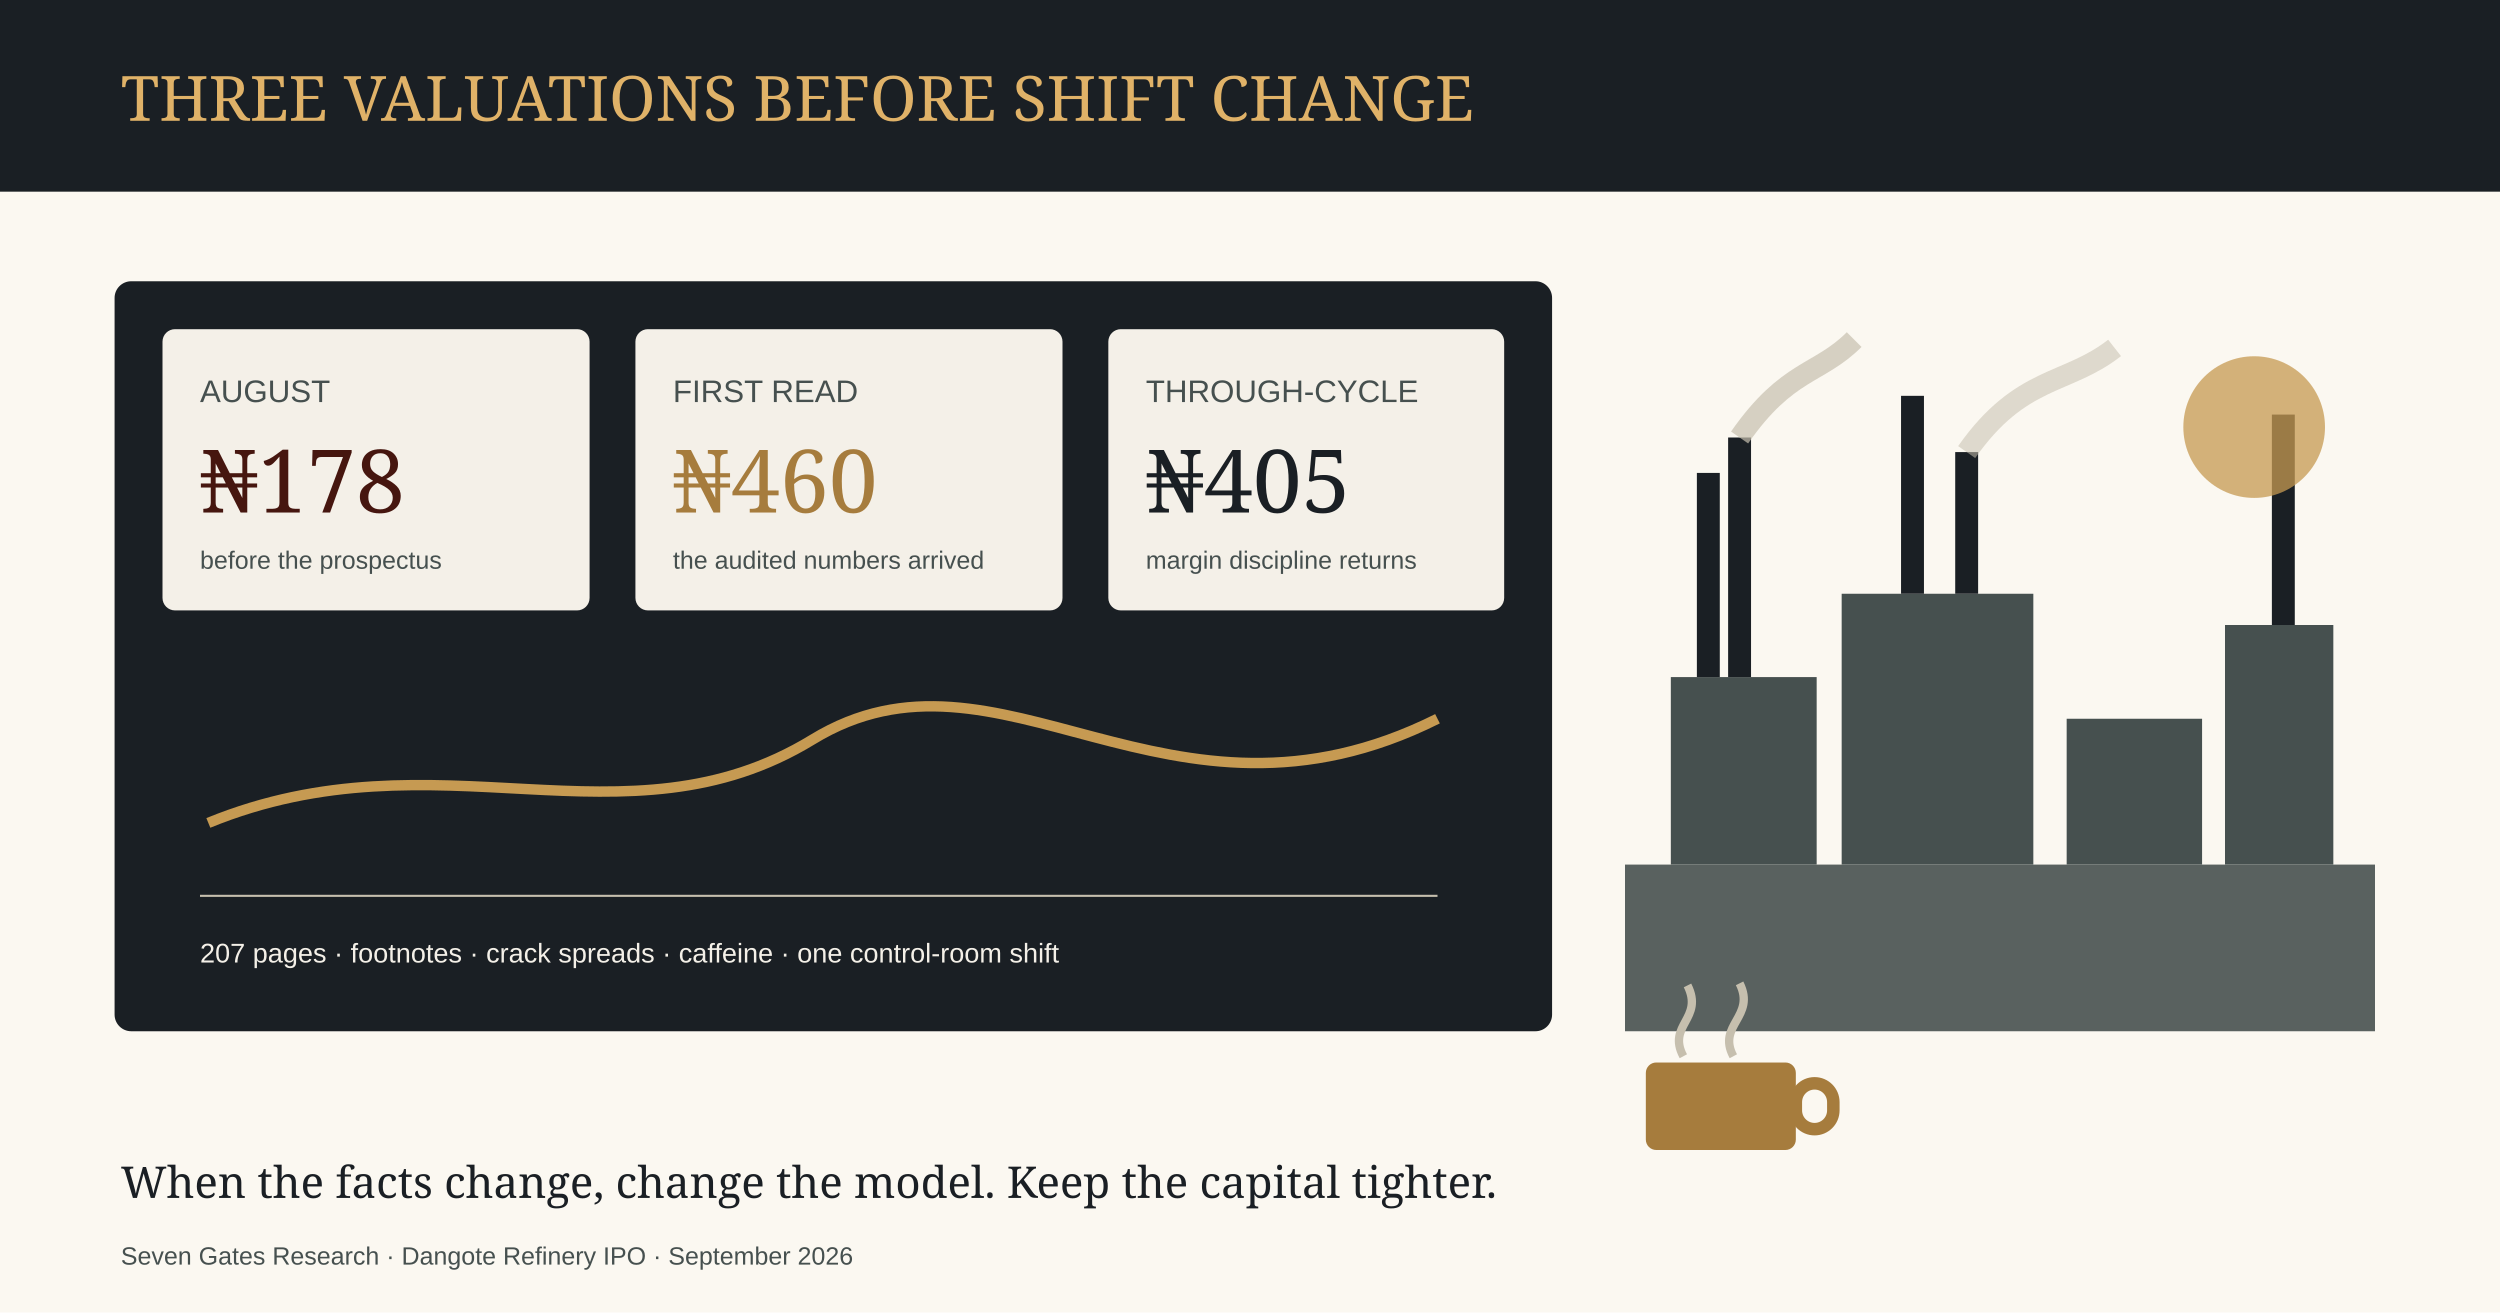
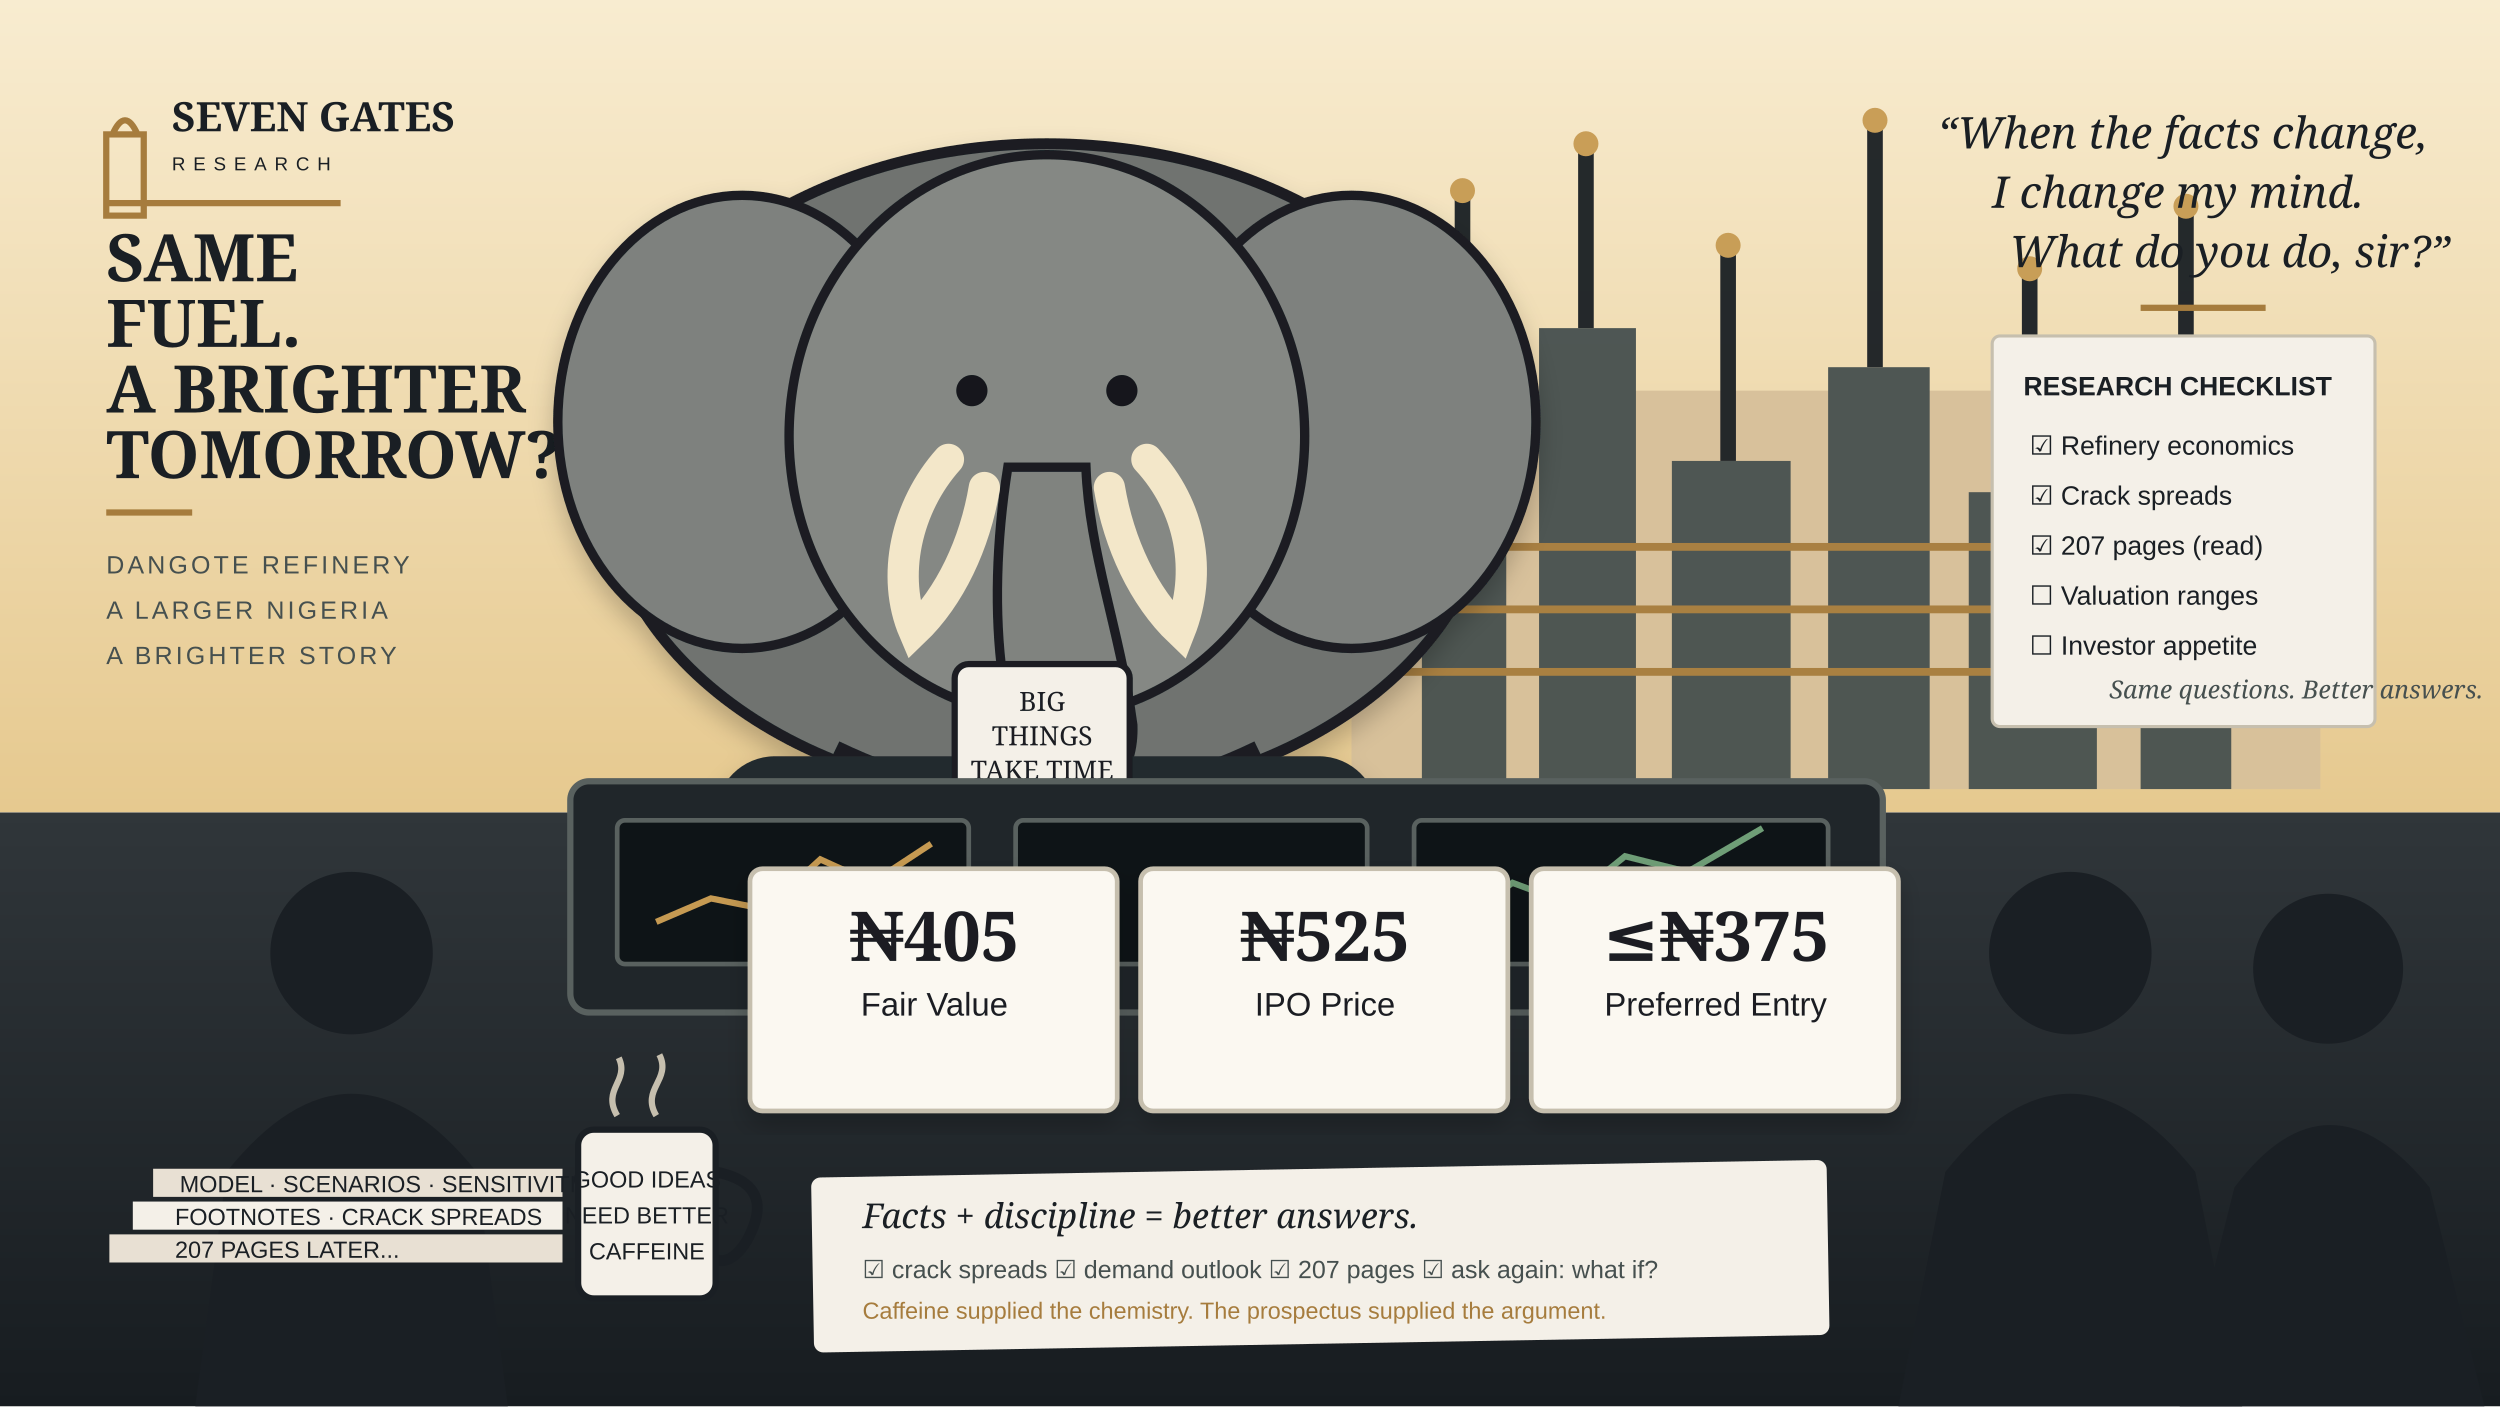
- <svg xmlns="http://www.w3.org/2000/svg" viewBox="0 0 1200 630" role="img" aria-labelledby="title desc">
-   <rect width="1200" height="630" fill="#FBF8F1" />
-   <rect x="0" y="0" width="1200" height="92" fill="#1A1F24" />
-   <text x="58" y="58" font-family="Georgia,serif" font-size="30" fill="#E0B268">THREE VALUATIONS BEFORE SHIFT CHANGE</text>
-   <rect x="55" y="135" width="690" height="360" rx="8" fill="#1A1F24" />
-   <rect x="78" y="158" width="205" height="135" rx="6" fill="#F4F0E8" />
-   <text x="96" y="193" font-family="Arial,sans-serif" font-size="15" fill="#46504F">AUGUST</text>
-   <text x="96" y="246" font-family="Georgia,serif" font-size="42" fill="#46160F">₦178</text>
-   <text x="96" y="273" font-family="Arial,sans-serif" font-size="12" fill="#46504F">before the prospectus</text>
-   <rect x="305" y="158" width="205" height="135" rx="6" fill="#F4F0E8" />
-   <text x="323" y="193" font-family="Arial,sans-serif" font-size="15" fill="#46504F">FIRST READ</text>
-   <text x="323" y="246" font-family="Georgia,serif" font-size="42" fill="#A67C3D">₦460</text>
-   <text x="323" y="273" font-family="Arial,sans-serif" font-size="12" fill="#46504F">the audited numbers arrived</text>
-   <rect x="532" y="158" width="190" height="135" rx="6" fill="#F4F0E8" />
-   <text x="550" y="193" font-family="Arial,sans-serif" font-size="15" fill="#46504F">THROUGH-CYCLE</text>
-   <text x="550" y="246" font-family="Georgia,serif" font-size="42" fill="#1A1F24">₦405</text>
-   <text x="550" y="273" font-family="Arial,sans-serif" font-size="12" fill="#46504F">margin discipline returns</text>
-   <path d="M100 395 C210 350, 300 410, 390 355 S560 410, 690 345" fill="none" stroke="#C69A52" stroke-width="5" />
-   <line x1="96" y1="430" x2="690" y2="430" stroke="#C6BFAE" stroke-width="1" />
-   <text x="96" y="462" font-family="Arial,sans-serif" font-size="13" fill="#F4F0E8">207 pages · footnotes · crack spreads · caffeine · one control-room shift</text>
-   <g transform="translate(780,145)">
-     <rect x="0" y="270" width="360" height="80" fill="#59615f" />
-     <rect x="22" y="180" width="70" height="90" fill="#46504F" />
-     <rect x="104" y="140" width="92" height="130" fill="#46504F" />
-     <rect x="212" y="200" width="65" height="70" fill="#46504F" />
-     <rect x="288" y="155" width="52" height="115" fill="#46504F" />
-     <path d="M40 180 L40 82 M55 180 L55 65 M138 140 L138 45 M164 140 L164 72 M316 155 L316 54" stroke="#1A1F24" stroke-width="11" />
-     <path d="M55 65 C78 32, 93 35, 110 18" fill="none" stroke="#C6BFAE" stroke-width="10" opacity=".7" />
-     <path d="M164 72 C190 35, 212 40, 235 22" fill="none" stroke="#C6BFAE" stroke-width="10" opacity=".55" />
-     <circle cx="302" cy="60" r="34" fill="#C69A52" opacity=".75" />
+ <svg xmlns="http://www.w3.org/2000/svg" viewBox="0 0 1600 900" role="img" aria-labelledby="title desc">
+   <defs>
+     <linearGradient id="sky" x1="0" y1="0" x2="0" y2="1">
+       <stop offset="0" stop-color="#f8ecd0" />
+       <stop offset="1" stop-color="#e6c98f" />
+     </linearGradient>
+     <linearGradient id="desk" x1="0" y1="0" x2="0" y2="1">
+       <stop offset="0" stop-color="#30363a" />
+       <stop offset="1" stop-color="#171c20" />
+     </linearGradient>
+     <filter id="shadow">
+       <feDropShadow dx="0" dy="8" stdDeviation="8" flood-color="#000" flood-opacity=".22" />
+     </filter>
+   </defs>
+   <rect width="1600" height="900" fill="#FBF8F1" />
+   <rect x="0" y="0" width="1600" height="520" fill="url(#sky)" />
+   <g opacity=".95">
+     <rect x="865" y="250" width="620" height="255" fill="#d7c09a" />
+     <g fill="#46504F">
+       <rect x="910" y="260" width="54" height="245" />
+       <rect x="985" y="210" width="62" height="295" />
+       <rect x="1070" y="295" width="76" height="210" />
+       <rect x="1170" y="235" width="65" height="270" />
+       <rect x="1260" y="315" width="82" height="190" />
+       <rect x="1370" y="270" width="58" height="235" />
+     </g>
+     <g stroke="#1A1F24" stroke-width="10">
+       <path d="M936 260V120M1015 210V90M1106 295V155M1200 235V75M1299 315V170M1399 270V130" />
+     </g>
+     <g stroke="#A67C3D" stroke-width="5">
+       <path d="M880 430H1490" />
+       <path d="M900 390H1465" />
+       <path d="M940 350H1430" />
+     </g>
+     <g fill="#C69A52">
+       <circle cx="936" cy="122" r="8" />
+       <circle cx="1015" cy="92" r="8" />
+       <circle cx="1106" cy="157" r="8" />
+       <circle cx="1200" cy="77" r="8" />
+       <circle cx="1299" cy="172" r="8" />
+       <circle cx="1399" cy="132" r="8" />
+     </g>
  </g>
-   <g transform="translate(790,510)">
-     <rect x="0" y="0" width="72" height="42" rx="5" fill="#A67C3D" />
-     <rect x="72" y="10" width="18" height="22" rx="9" fill="none" stroke="#A67C3D" stroke-width="6" />
-     <path d="M18 -3 C10 -18, 28 -21, 20 -37 M42 -3 C34 -18, 53 -22, 45 -38" fill="none" stroke="#C6BFAE" stroke-width="4" />
+   <g transform="translate(68,58)">
+     <path d="M0 28 h24 v52 h-24 z M4 28 q8-18 16 0" fill="none" stroke="#A67C3D" stroke-width="4" />
+     <text x="42" y="26" font-family="Georgia,serif" font-size="26" font-weight="700" fill="#1A1F24">SEVEN GATES</text>
+     <text x="42" y="51" font-family="Arial,sans-serif" font-size="12" letter-spacing="5" fill="#1A1F24">RESEARCH</text>
+     <line x1="0" y1="72" x2="150" y2="72" stroke="#A67C3D" stroke-width="4" />
+     <text x="0" y="122" font-family="Georgia,serif" font-size="42" font-weight="700" fill="#1A1F24">SAME</text>
+     <text x="0" y="164" font-family="Georgia,serif" font-size="42" font-weight="700" fill="#1A1F24">FUEL.</text>
+     <text x="0" y="206" font-family="Georgia,serif" font-size="42" font-weight="700" fill="#1A1F24">A BRIGHTER</text>
+     <text x="0" y="248" font-family="Georgia,serif" font-size="42" font-weight="700" fill="#1A1F24">TOMORROW?</text>
+     <line x1="0" y1="270" x2="55" y2="270" stroke="#A67C3D" stroke-width="4" />
+     <text x="0" y="309" font-family="Arial,sans-serif" font-size="16" letter-spacing="2" fill="#46504F">DANGOTE REFINERY</text>
+     <text x="0" y="338" font-family="Arial,sans-serif" font-size="16" letter-spacing="2" fill="#46504F">A LARGER NIGERIA</text>
+     <text x="0" y="367" font-family="Arial,sans-serif" font-size="16" letter-spacing="2" fill="#46504F">A BRIGHTER STORY</text>
  </g>
-   <text x="58" y="575" font-family="Georgia,serif" font-size="21" fill="#1A1F24">When the facts change, change the model. Keep the capital tighter.</text>
-   <text x="58" y="607" font-family="Arial,sans-serif" font-size="12" fill="#46504F">Seven Gates Research · Dangote Refinery IPO · September 2026</text>
+   <g transform="translate(330,74)" filter="url(#shadow)">
+     <ellipse cx="340" cy="228" rx="285" ry="210" fill="#6F7370" stroke="#1A1F24" stroke-width="7" />
+     <ellipse cx="145" cy="196" rx="118" ry="145" fill="#7E817E" stroke="#1A1F24" stroke-width="6" />
+     <ellipse cx="535" cy="196" rx="118" ry="145" fill="#7E817E" stroke="#1A1F24" stroke-width="6" />
+     <ellipse cx="340" cy="205" rx="165" ry="180" fill="#858884" stroke="#1A1F24" stroke-width="6" />
+     <circle cx="292" cy="176" r="10" fill="#14191d" />
+     <circle cx="388" cy="176" r="10" fill="#14191d" />
+     <path d="M315 225 C300 320 310 410 348 455 C380 440 396 420 395 390 C387 330 367 280 365 225Z" fill="#80837f" stroke="#1A1F24" stroke-width="6" />
+     <path d="M277 220 C250 250 240 295 255 330 C278 308 294 274 300 238" fill="none" stroke="#F3E7C9" stroke-width="20" stroke-linecap="round" />
+     <path d="M404 220 C432 250 440 292 425 330 C402 308 386 274 380 238" fill="none" stroke="#F3E7C9" stroke-width="20" stroke-linecap="round" />
+     <path d="M205 405 Q340 470 475 405" fill="none" stroke="#1A1F24" stroke-width="10" />
+     <rect x="128" y="410" width="424" height="92" rx="38" fill="#242A2E" />
+     <rect x="281" y="351" width="112" height="82" rx="9" fill="#F4F0E8" stroke="#1A1F24" stroke-width="4" />
+     <text x="337" y="381" text-anchor="middle" font-family="Georgia,serif" font-size="17" fill="#1A1F24">BIG</text>
+     <text x="337" y="403" text-anchor="middle" font-family="Georgia,serif" font-size="17" fill="#1A1F24">THINGS</text>
+     <text x="337" y="425" text-anchor="middle" font-family="Georgia,serif" font-size="17" fill="#1A1F24">TAKE TIME</text>
+   </g>
+   <g transform="translate(1240,55)">
+     <text x="0" y="40" font-family="Georgia,serif" font-style="italic" font-size="28" fill="#1A1F24">“When the facts change,</text>
+     <text x="35" y="78" font-family="Georgia,serif" font-style="italic" font-size="28" fill="#1A1F24">I change my mind.</text>
+     <text x="46" y="116" font-family="Georgia,serif" font-style="italic" font-size="28" fill="#1A1F24">What do you do, sir?”</text>
+     <line x1="130" y1="142" x2="210" y2="142" stroke="#A67C3D" stroke-width="4" />
+   </g>
+   <g transform="translate(1275,215)">
+     <rect width="245" height="250" rx="5" fill="#F4F0E8" stroke="#C6BFAE" stroke-width="2" />
+     <text x="20" y="38" font-family="Arial,sans-serif" font-size="17" font-weight="700" fill="#1A1F24">RESEARCH CHECKLIST</text>
+     <g font-family="Arial,sans-serif" font-size="17" fill="#1A1F24">
+       <text x="24" y="76">☑ Refinery economics</text>
+       <text x="24" y="108">☑ Crack spreads</text>
+       <text x="24" y="140">☑ 207 pages (read)</text>
+       <text x="24" y="172">☐ Valuation ranges</text>
+       <text x="24" y="204">☐ Investor appetite</text>
+     </g>
+     <text x="75" y="232" font-family="Georgia,serif" font-style="italic" font-size="16" fill="#46504F">Same questions. Better answers.</text>
+   </g>
+   <rect y="520" width="1600" height="380" fill="url(#desk)" />
+   <rect x="365" y="500" width="840" height="148" rx="12" fill="#20262a" stroke="#59615F" stroke-width="4" />
+   <g fill="#0E1417" stroke="#59615F" stroke-width="3">
+     <rect x="395" y="525" width="225" height="92" rx="5" />
+     <rect x="650" y="525" width="225" height="92" rx="5" />
+     <rect x="905" y="525" width="265" height="92" rx="5" />
+   </g>
+   <polyline points="420,590 455,575 490,582 525,550 558,565 596,540" fill="none" stroke="#C69A52" stroke-width="4" />
+   <polyline points="930,592 968,565 1003,578 1040,548 1080,558 1128,530" fill="none" stroke="#6F9E77" stroke-width="4" />
+   <g filter="url(#shadow)">
+     <rect x="480" y="556" width="235" height="155" rx="8" fill="#FBF8F1" stroke="#C6BFAE" stroke-width="3" />
+     <rect x="730" y="556" width="235" height="155" rx="8" fill="#FBF8F1" stroke="#C6BFAE" stroke-width="3" />
+     <rect x="980" y="556" width="235" height="155" rx="8" fill="#FBF8F1" stroke="#C6BFAE" stroke-width="3" />
+     <text x="598" y="615" text-anchor="middle" font-family="Georgia,serif" font-size="44" font-weight="700" fill="#1A1F24">₦405</text>
+     <text x="598" y="650" text-anchor="middle" font-family="Arial,sans-serif" font-size="21" fill="#1A1F24">Fair Value</text>
+     <text x="848" y="615" text-anchor="middle" font-family="Georgia,serif" font-size="44" font-weight="700" fill="#1A1F24">₦525</text>
+     <text x="848" y="650" text-anchor="middle" font-family="Arial,sans-serif" font-size="21" fill="#1A1F24">IPO Price</text>
+     <text x="1098" y="615" text-anchor="middle" font-family="Georgia,serif" font-size="44" font-weight="700" fill="#1A1F24">≤₦375</text>
+     <text x="1098" y="650" text-anchor="middle" font-family="Arial,sans-serif" font-size="21" fill="#1A1F24">Preferred Entry</text>
+   </g>
+   <g fill="#1A1F24">
+     <circle cx="225" cy="610" r="52" />
+     <path d="M145 750 Q225 650 305 750 L325 900 H125Z" />
+     <circle cx="1325" cy="610" r="52" />
+     <path d="M1245 750 Q1325 650 1405 750 L1435 900 H1215Z" />
+     <circle cx="1490" cy="620" r="48" />
+     <path d="M1430 760 Q1490 680 1555 760 L1590 900 H1395Z" />
+   </g>
+   <g transform="translate(70,705)">
+     <rect x="0" y="85" width="290" height="18" fill="#E8E0D3" />
+     <rect x="15" y="64" width="275" height="18" fill="#F4F0E8" />
+     <rect x="28" y="43" width="262" height="18" fill="#E8E0D3" />
+     <text x="45" y="58" font-family="Arial,sans-serif" font-size="15" fill="#1A1F24">MODEL · SCENARIOS · SENSITIVITIES</text>
+     <text x="42" y="79" font-family="Arial,sans-serif" font-size="15" fill="#1A1F24">FOOTNOTES · CRACK SPREADS</text>
+     <text x="42" y="100" font-family="Arial,sans-serif" font-size="15" fill="#1A1F24">207 PAGES LATER...</text>
+     <rect x="300" y="18" width="88" height="108" rx="10" fill="#F4F0E8" stroke="#1A1F24" stroke-width="4" />
+     <path d="M388 45 q40 8 20 44 q-10 16-20 12" fill="none" stroke="#1A1F24" stroke-width="7" />
+     <text x="344" y="55" text-anchor="middle" font-family="Arial,sans-serif" font-size="15" fill="#1A1F24">GOOD IDEAS</text>
+     <text x="344" y="78" text-anchor="middle" font-family="Arial,sans-serif" font-size="15" fill="#1A1F24">NEED BETTER</text>
+     <text x="344" y="101" text-anchor="middle" font-family="Arial,sans-serif" font-size="15" fill="#1A1F24">CAFFEINE</text>
+     <path d="M325 9 C315 -8 333 -13 326 -28 M350 9 C340 -8 360 -14 352 -30" fill="none" stroke="#C6BFAE" stroke-width="4" />
+   </g>
+   <g transform="translate(520,748)">
+     <rect width="650" height="112" rx="6" fill="#F4F0E8" transform="rotate(-1 325 56)" />
+     <text x="32" y="38" font-family="Georgia,serif" font-size="22" font-style="italic" fill="#1A1F24">Facts + discipline = better answers.</text>
+     <text x="32" y="70" font-family="Arial,sans-serif" font-size="16" fill="#46504F">☑ crack spreads   ☑ demand outlook   ☑ 207 pages   ☑ ask again: what if?</text>
+     <text x="32" y="96" font-family="Arial,sans-serif" font-size="15" fill="#A67C3D">Caffeine supplied the chemistry. The prospectus supplied the argument.</text>
+   </g>
</svg>
